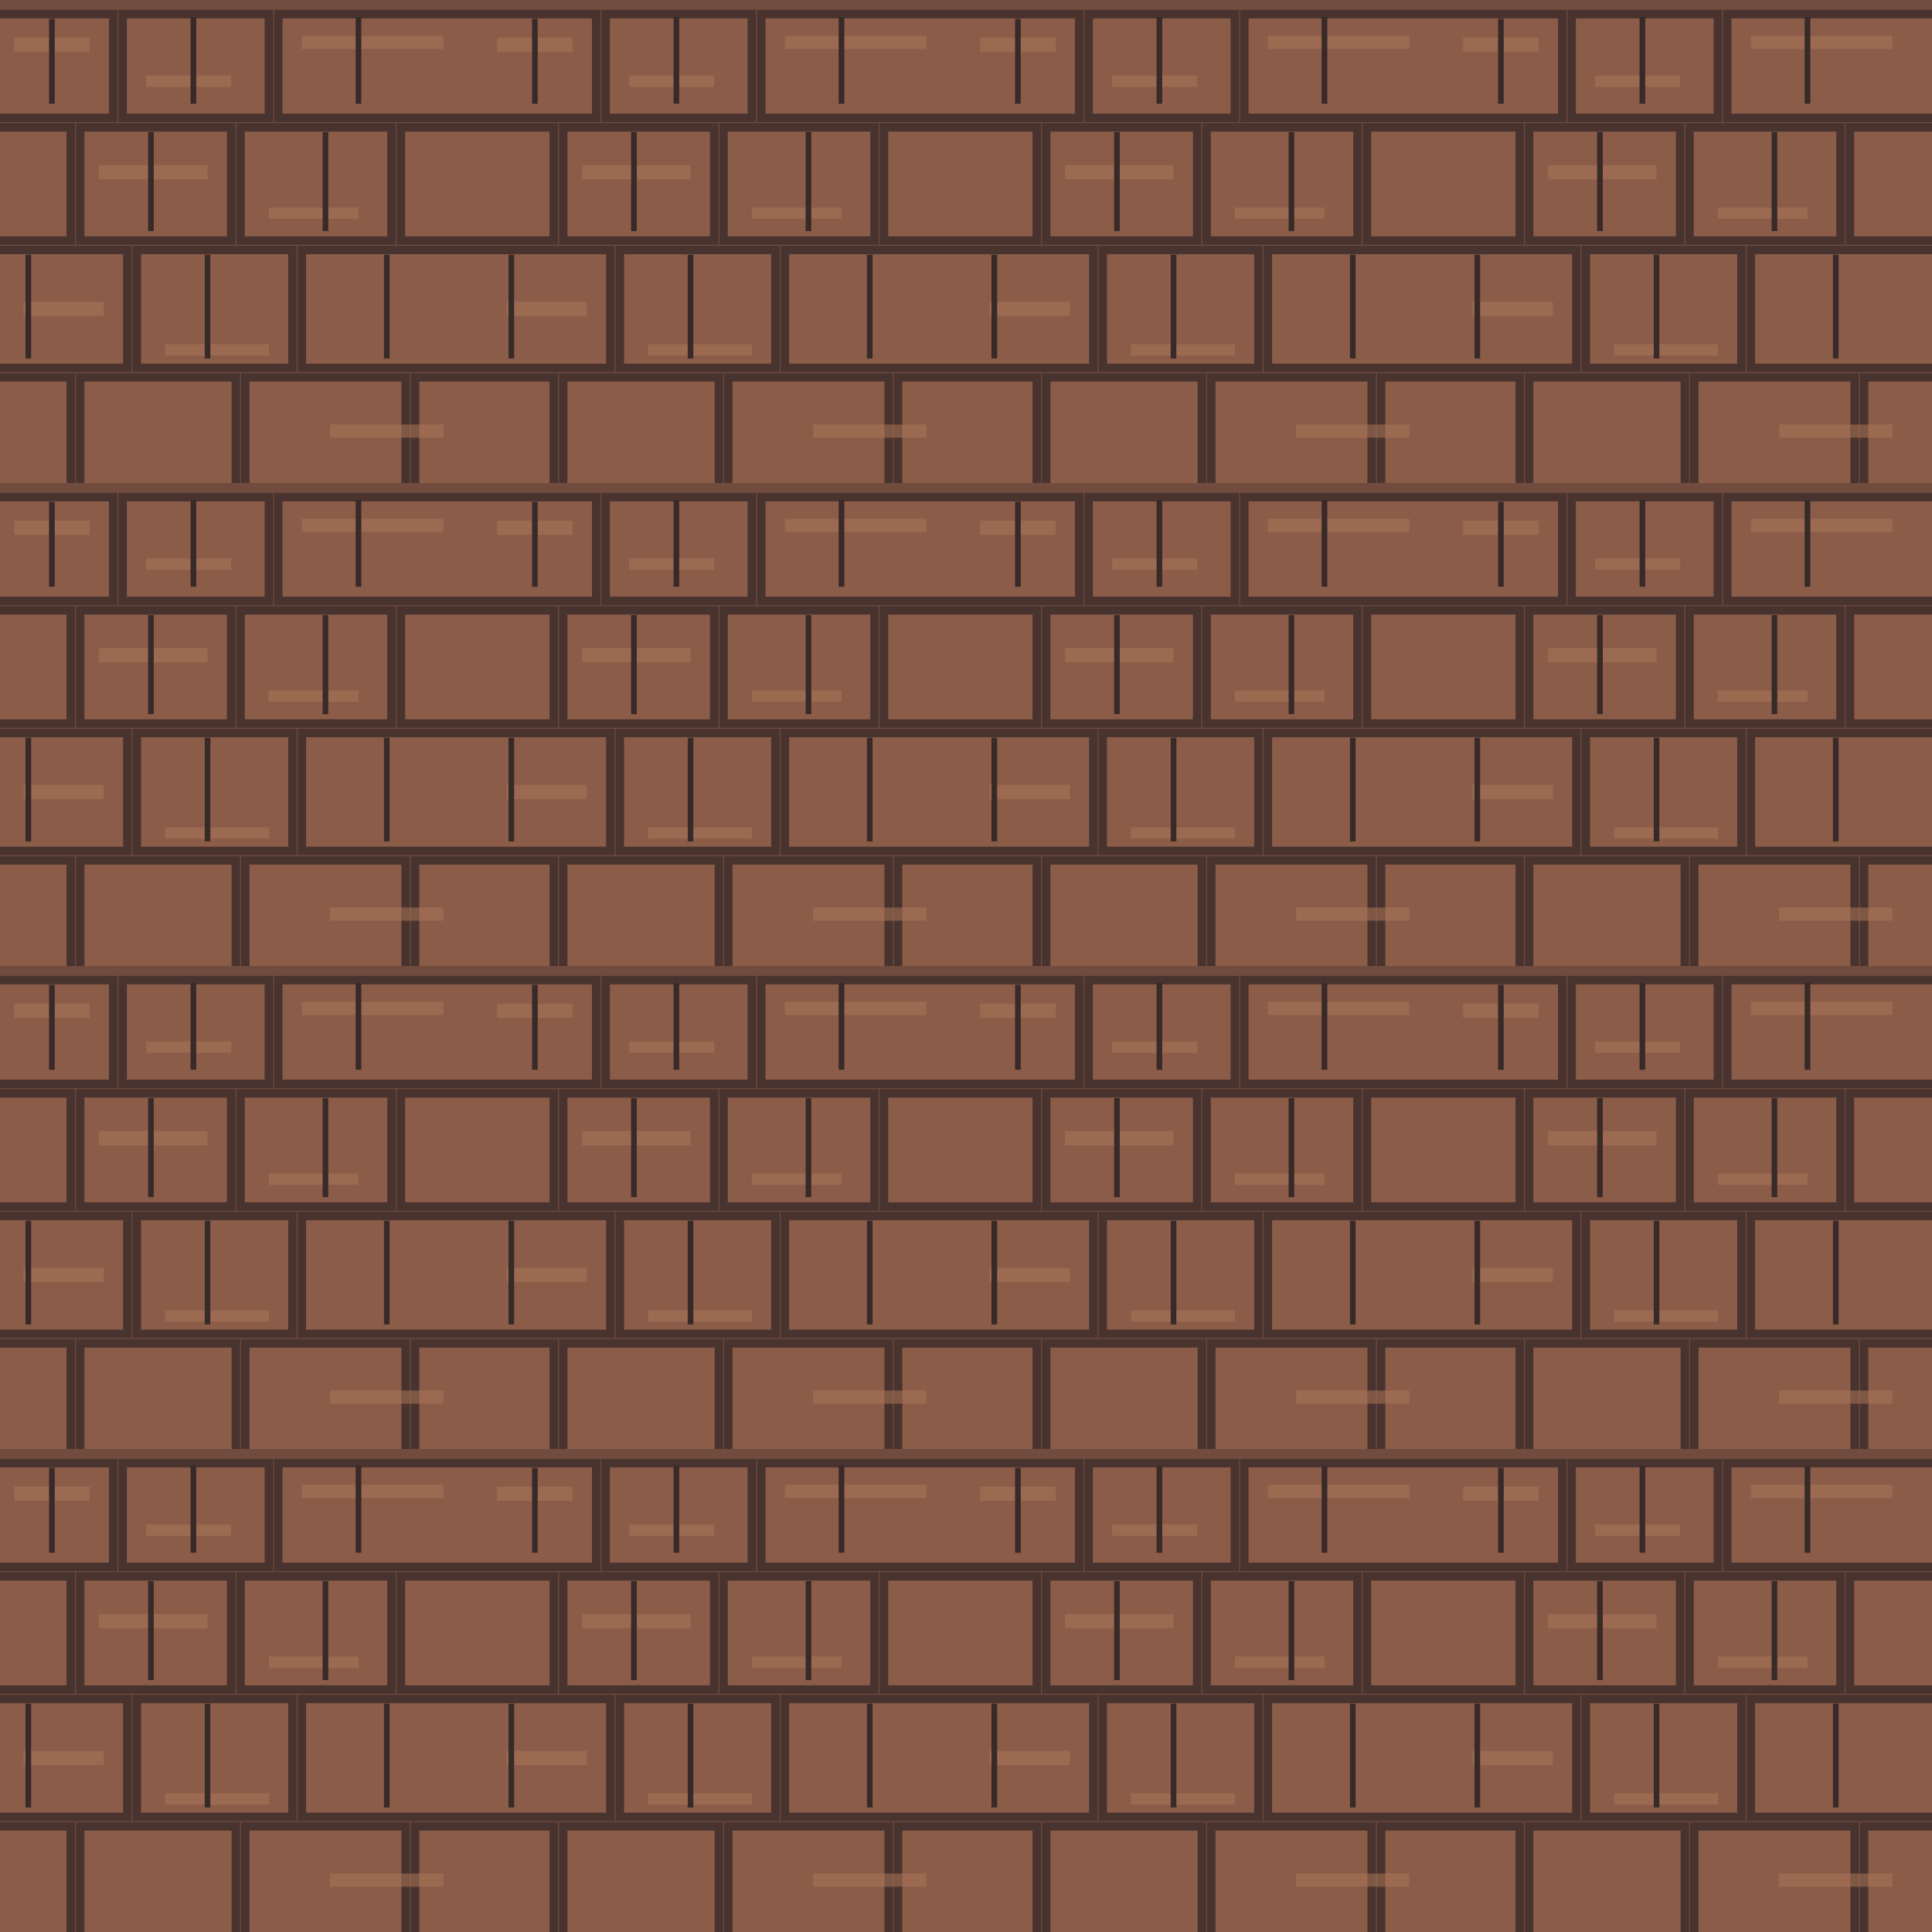
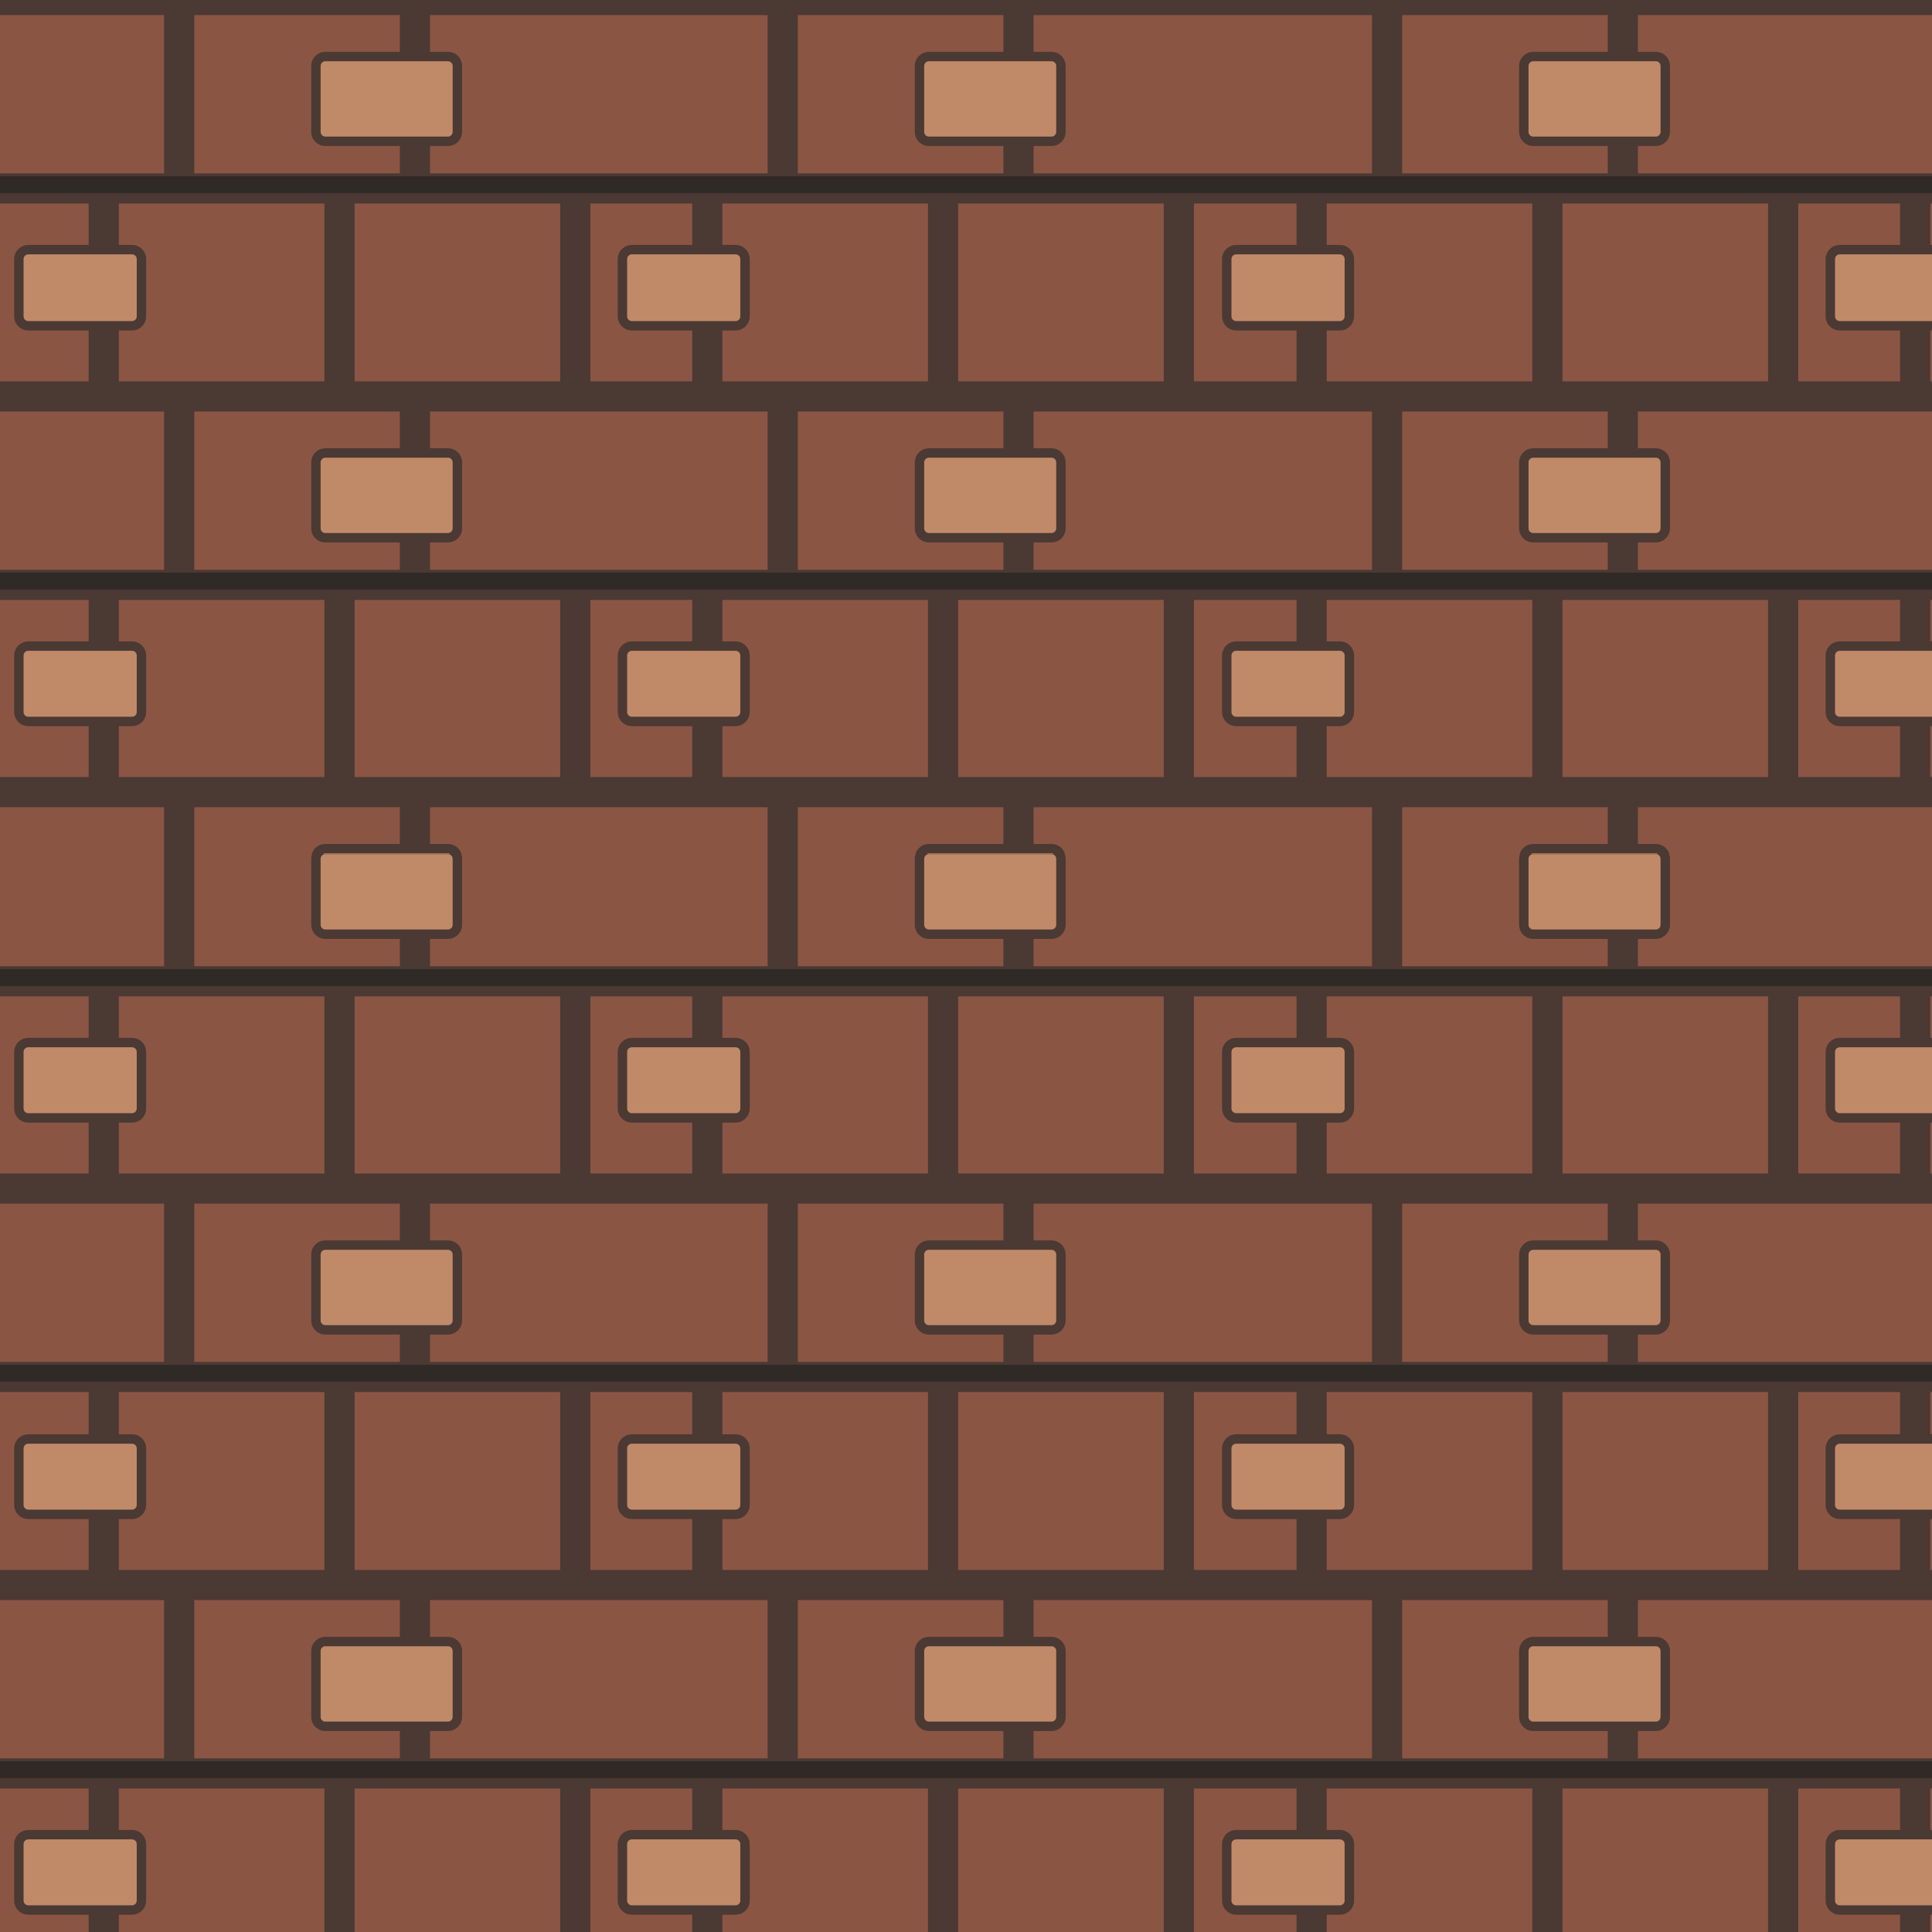
<svg xmlns="http://www.w3.org/2000/svg" width="2048" height="2048">
  <defs>
-     <pattern id="p" width="512" height="512" patternUnits="userSpaceOnUse">
-       <rect width="512" height="512" fill="#714c3e" />
-       <g fill="#8b5d49" stroke="#49332f" stroke-width="9">
-         <path d="M-10 15H120V125H-10zM130 15H285V125H130zM295 15H525V125H295zM-70 135H75V255H-70zM85 135H245V255H85zM255 135H415V255H255zM425 135H570V255H425zM-10 265H135V390H-10zM145 265H310V390H145zM320 265H520V390H320zM-80 400H75V530H-80zM85 400H250V530H85zM260 400H430V530H260zM440 400H570V530H440z" />
+     <pattern id="p" width="640" height="420" patternUnits="userSpaceOnUse">
+       <rect width="640" height="420" fill="#4b3933" />
+       <g fill="#8b5544" stroke="#4b3933" stroke-width="12">
+         <path d="M-20 10H180V190H-20Z" />
+         <path d="M200 10H430V190H200Z" />
+         <path d="M450 10H660V190H450Z" />
+         <path d="M-110 210H100V410H-110Z" />
+         <path d="M120 210H350V410H120Z" />
+         <path d="M370 210H600V410H370Z" />
+         <path d="M620 210H750V410H620Z" />
      </g>
-       <g fill="#aa7557" opacity=".55">
-         <path d="M15 40h80v15H15zM155 80h90v12h-90zM320 38h150v14H320zM105 175h115v15H105zM285 220h95v12h-95zM25 320h85v15H25zM175 365h110v12H175zM350 450h120v14H350z" />
+       <g fill="#c08a69" stroke="#4b3933" stroke-width="10">
+         <rect x="335" y="60" width="150" height="90" rx="10" />
+         <rect x="20" y="265" width="130" height="80" rx="10" />
      </g>
-       <g stroke="#382a28" stroke-width="6">
-         <path d="M55 20v90M205 18v92M380 18v92M160 140v105M345 140v105M30 270v110M220 270v110M410 270v110" />
-       </g>
+       <path d="M0 196H640" stroke="#302a27" stroke-width="18" />
    </pattern>
  </defs>
-   <rect width="2048" height="2048" fill="#714c3e" />
  <rect width="2048" height="2048" fill="url(#p)" />
</svg>
